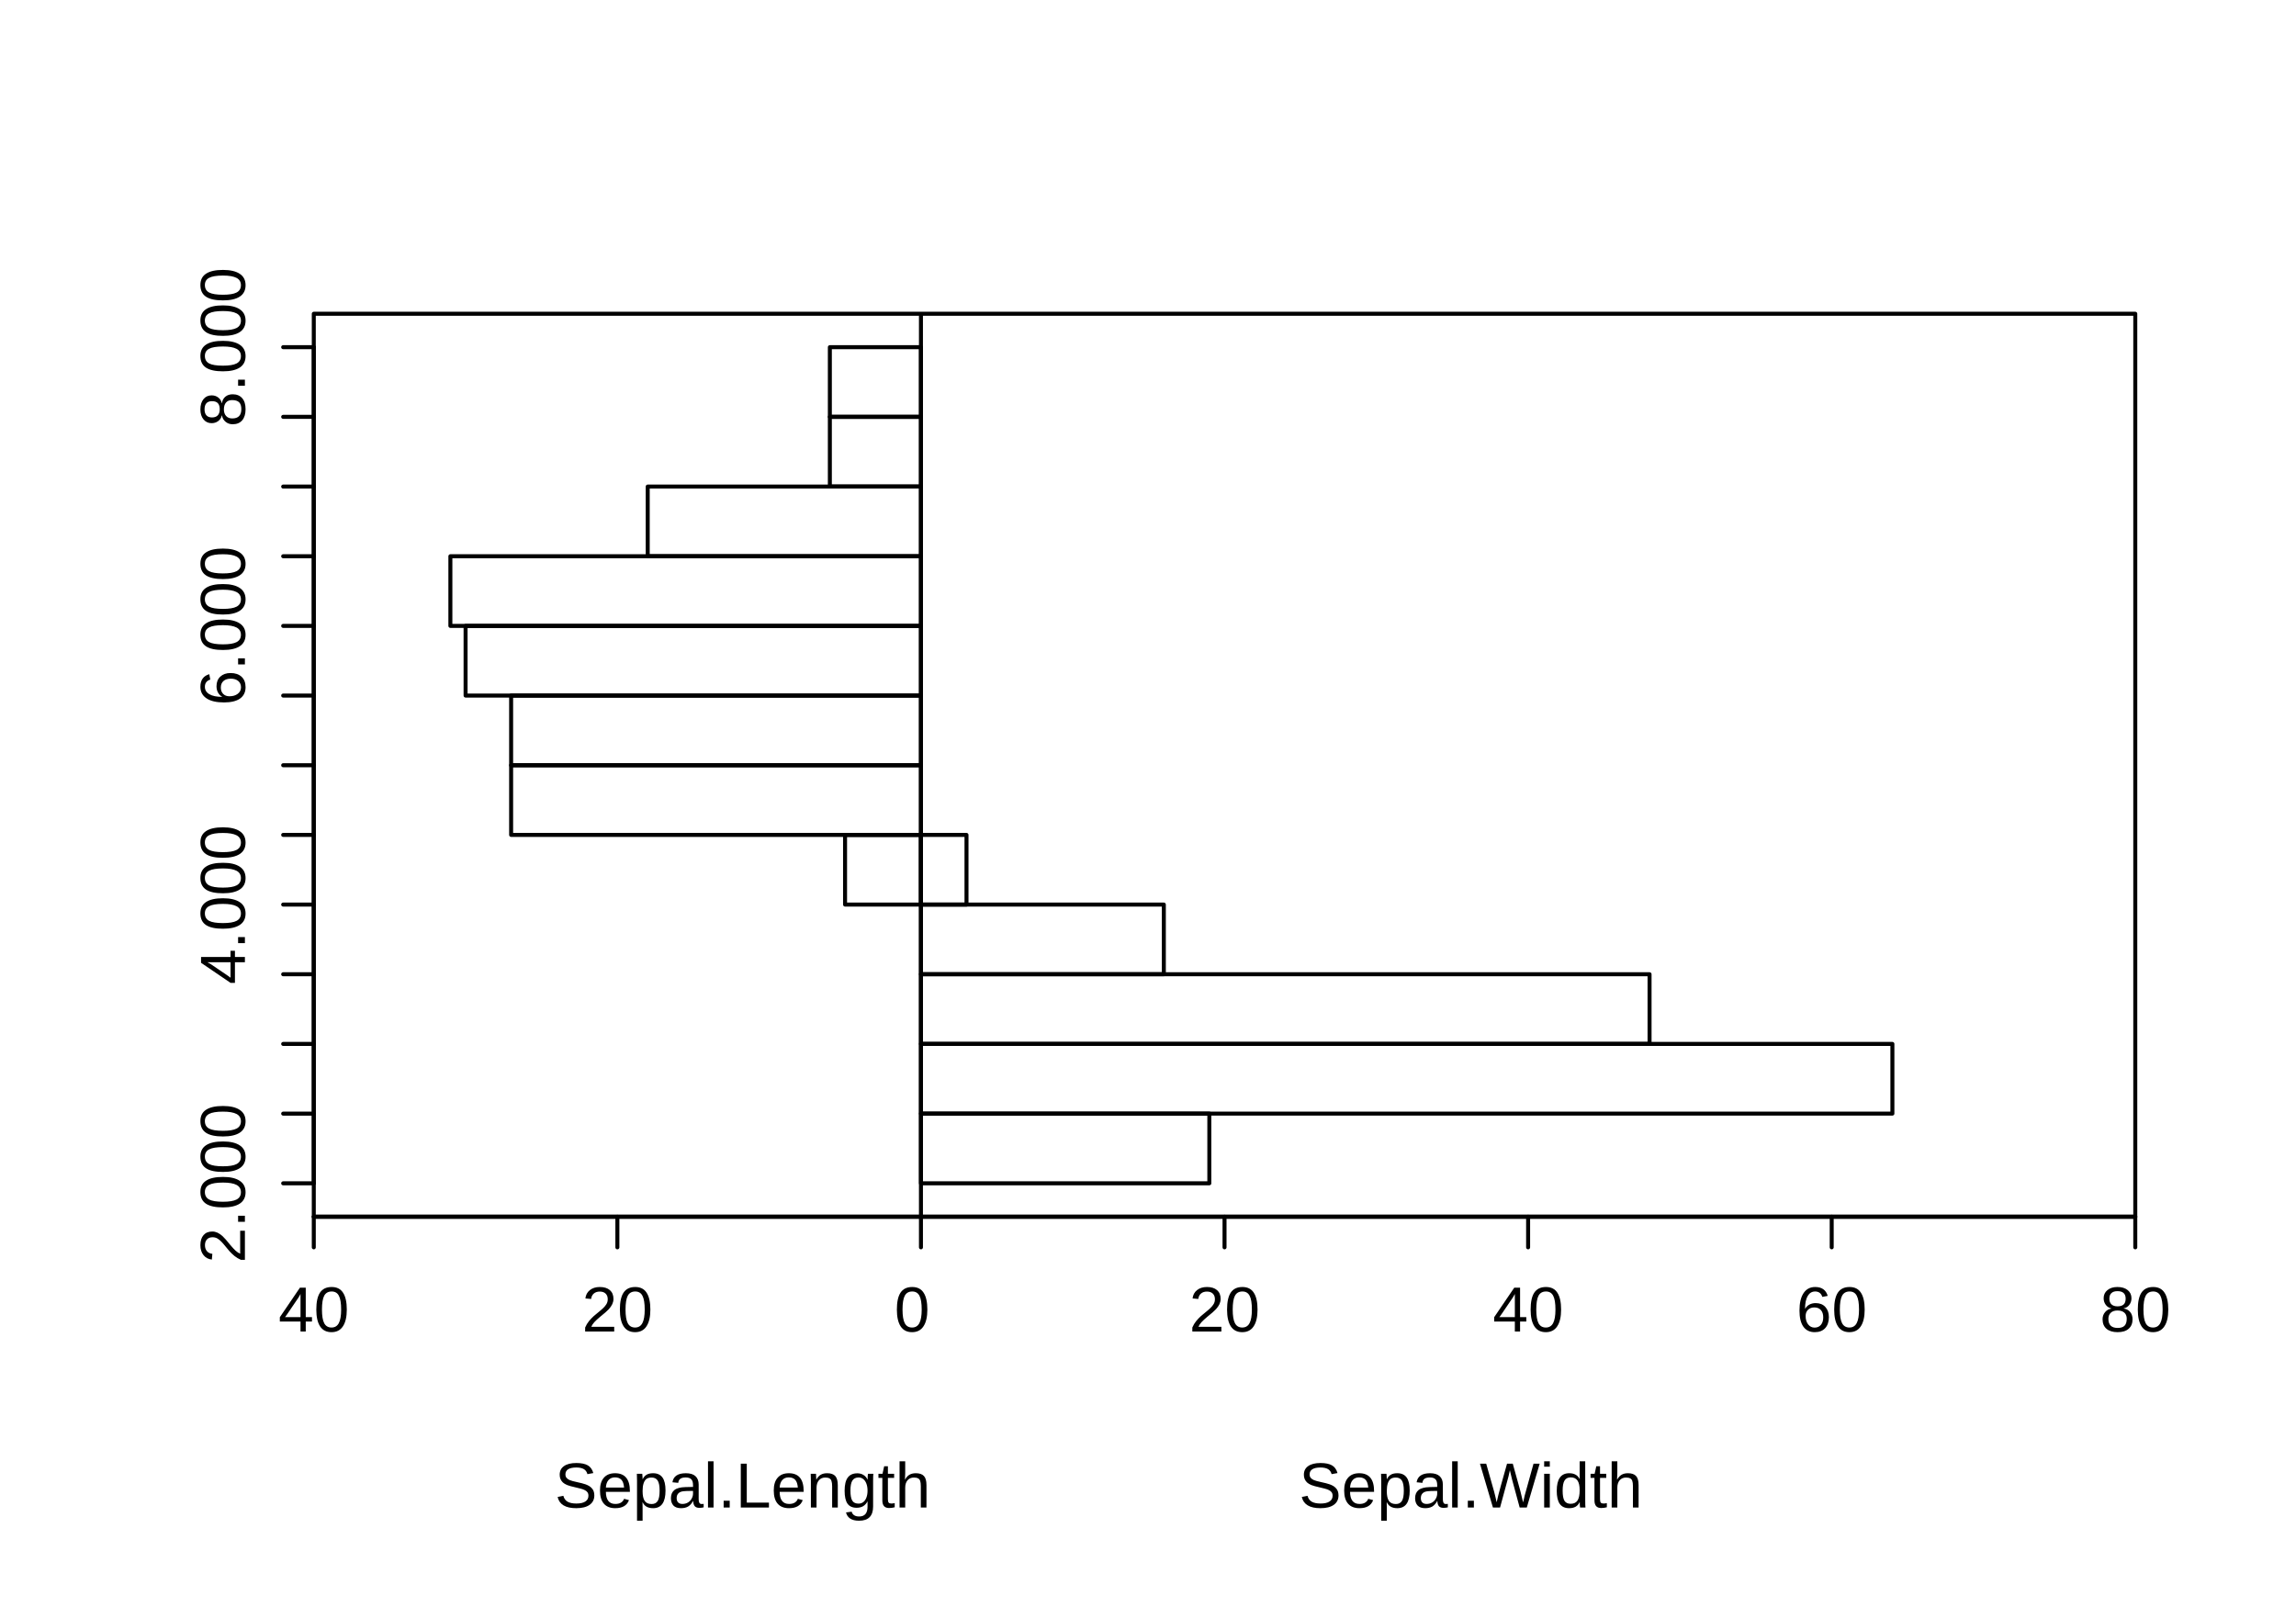
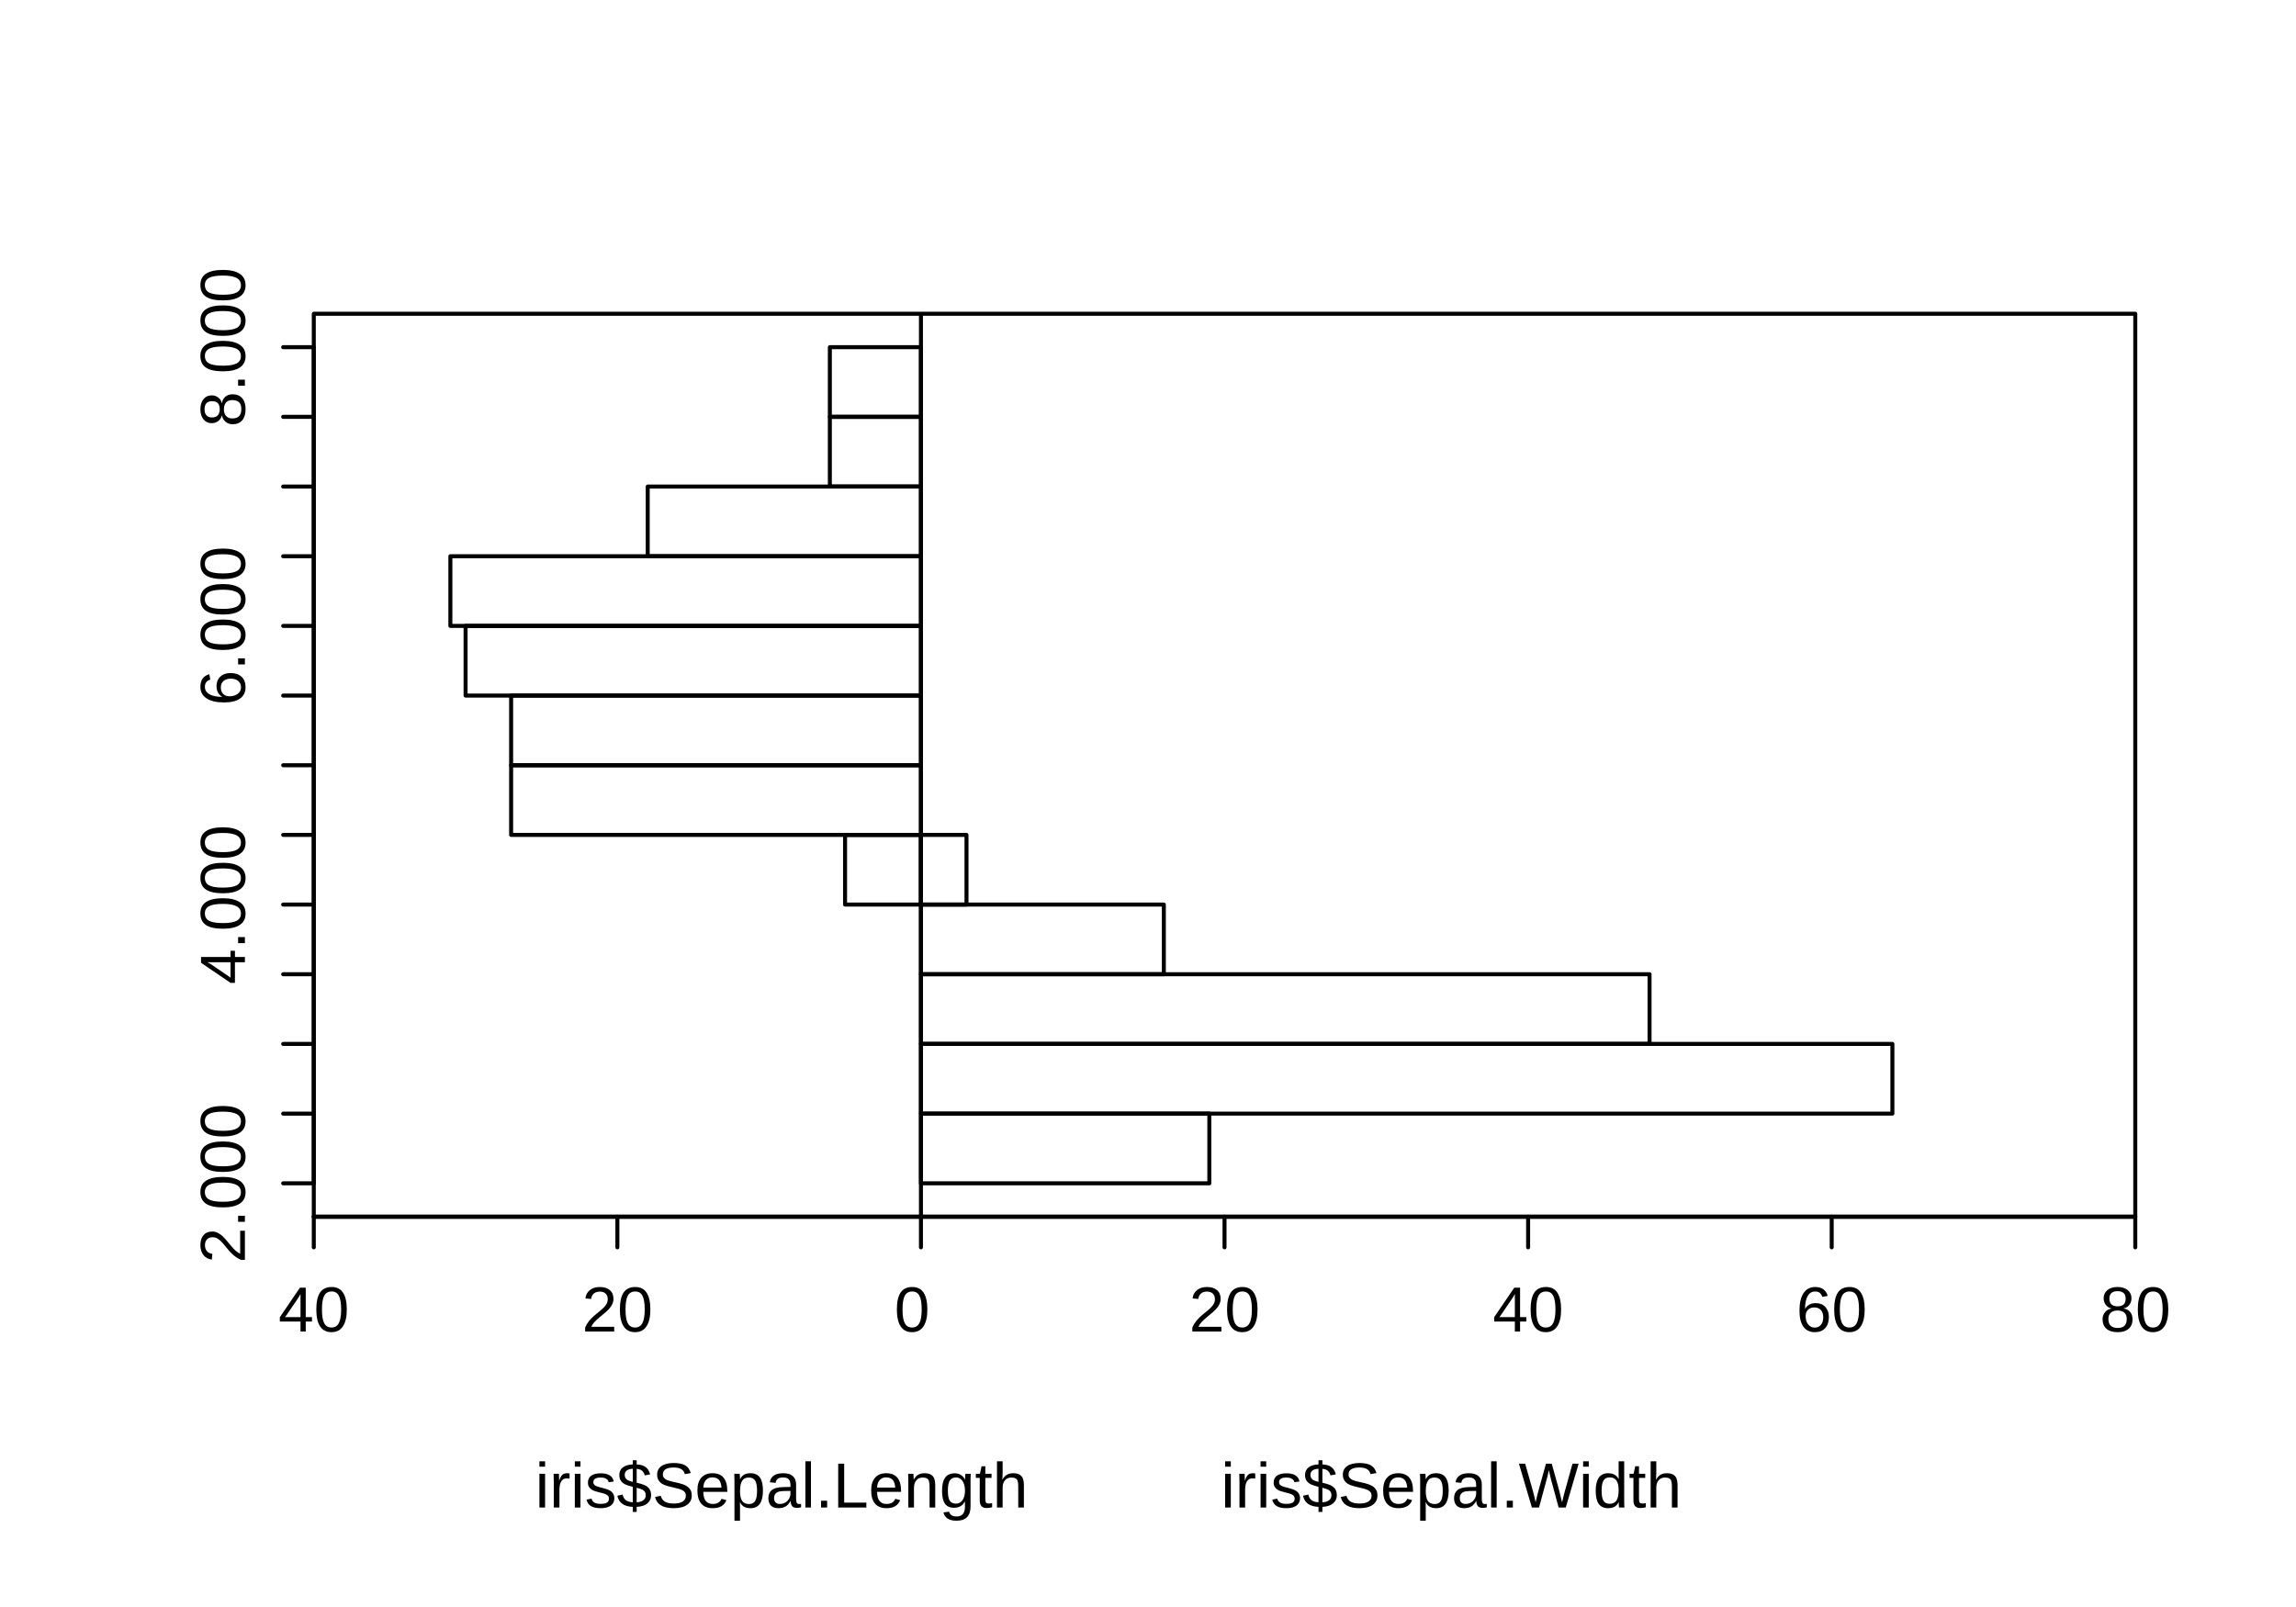
<svg xmlns="http://www.w3.org/2000/svg" viewBox="0 0 432.00 302.40">
  <defs>
    <style type="text/css">
    line, polyline, path, rect, circle {
      fill: none;
      stroke: #000000;
      stroke-linecap: round;
      stroke-linejoin: round;
      stroke-miterlimit: 10.00;
    }
  </style>
  </defs>
  <rect width="100%" height="100%" style="stroke: none; fill: #FFFFFF;" />
  <rect x="173.28" y="209.56" width="0.00" height="13.11" style="stroke-width: 0.75;" />
  <rect x="173.28" y="196.44" width="0.00" height="13.11" style="stroke-width: 0.75;" />
  <rect x="173.28" y="183.33" width="0.00" height="13.11" style="stroke-width: 0.75;" />
  <rect x="173.28" y="170.22" width="0.00" height="13.11" style="stroke-width: 0.75;" />
  <rect x="159.00" y="157.11" width="14.28" height="13.11" style="stroke-width: 0.75;" />
  <rect x="96.17" y="144.00" width="77.11" height="13.11" style="stroke-width: 0.75;" />
  <rect x="96.17" y="130.89" width="77.11" height="13.11" style="stroke-width: 0.75;" />
  <rect x="87.60" y="117.78" width="85.68" height="13.11" style="stroke-width: 0.75;" />
  <rect x="84.74" y="104.67" width="88.54" height="13.11" style="stroke-width: 0.75;" />
  <rect x="121.87" y="91.56" width="51.41" height="13.11" style="stroke-width: 0.75;" />
  <rect x="156.14" y="78.44" width="17.14" height="13.11" style="stroke-width: 0.75;" />
  <rect x="156.14" y="65.33" width="17.14" height="13.11" style="stroke-width: 0.75;" />
  <rect x="173.28" y="209.56" width="54.26" height="13.11" style="stroke-width: 0.75;" />
  <rect x="173.28" y="196.44" width="182.78" height="13.11" style="stroke-width: 0.75;" />
  <rect x="173.28" y="183.33" width="137.09" height="13.11" style="stroke-width: 0.75;" />
  <rect x="173.28" y="170.22" width="45.70" height="13.11" style="stroke-width: 0.75;" />
  <rect x="173.28" y="157.11" width="8.57" height="13.11" style="stroke-width: 0.75;" />
  <rect x="173.28" y="144.00" width="0.00" height="13.11" style="stroke-width: 0.75;" />
  <rect x="173.28" y="130.89" width="0.00" height="13.11" style="stroke-width: 0.75;" />
  <rect x="173.28" y="117.78" width="0.00" height="13.11" style="stroke-width: 0.75;" />
  <rect x="173.28" y="104.67" width="0.00" height="13.11" style="stroke-width: 0.75;" />
  <rect x="173.28" y="91.56" width="0.00" height="13.11" style="stroke-width: 0.75;" />
  <rect x="173.28" y="78.44" width="0.00" height="13.11" style="stroke-width: 0.75;" />
  <rect x="173.28" y="65.33" width="0.00" height="13.11" style="stroke-width: 0.75;" />
  <line x1="59.04" y1="228.96" x2="401.76" y2="228.96" style="stroke-width: 0.75;" />
  <line x1="59.04" y1="228.96" x2="59.04" y2="234.72" style="stroke-width: 0.75;" />
  <line x1="116.16" y1="228.96" x2="116.16" y2="234.72" style="stroke-width: 0.75;" />
  <line x1="173.28" y1="228.96" x2="173.28" y2="234.72" style="stroke-width: 0.75;" />
  <line x1="230.40" y1="228.96" x2="230.40" y2="234.72" style="stroke-width: 0.75;" />
  <line x1="287.52" y1="228.96" x2="287.52" y2="234.72" style="stroke-width: 0.75;" />
  <line x1="344.64" y1="228.96" x2="344.64" y2="234.72" style="stroke-width: 0.75;" />
  <line x1="401.76" y1="228.96" x2="401.76" y2="234.72" style="stroke-width: 0.75;" />
  <text x="52.37" y="250.56" style="font-size: 12.00px; font-family: Liberation Sans;" textLength="13.35px" lengthAdjust="spacingAndGlyphs">40</text>
  <text x="109.49" y="250.56" style="font-size: 12.00px; font-family: Liberation Sans;" textLength="13.35px" lengthAdjust="spacingAndGlyphs">20</text>
  <text x="168.28" y="250.56" style="font-size: 12.00px; font-family: Liberation Sans;" textLength="10.01px" lengthAdjust="spacingAndGlyphs"> 0</text>
  <text x="223.73" y="250.56" style="font-size: 12.00px; font-family: Liberation Sans;" textLength="13.35px" lengthAdjust="spacingAndGlyphs">20</text>
  <text x="280.85" y="250.56" style="font-size: 12.00px; font-family: Liberation Sans;" textLength="13.35px" lengthAdjust="spacingAndGlyphs">40</text>
  <text x="337.97" y="250.56" style="font-size: 12.00px; font-family: Liberation Sans;" textLength="13.35px" lengthAdjust="spacingAndGlyphs">60</text>
  <text x="395.09" y="250.56" style="font-size: 12.00px; font-family: Liberation Sans;" textLength="13.35px" lengthAdjust="spacingAndGlyphs">80</text>
  <line x1="59.04" y1="222.67" x2="59.04" y2="65.33" style="stroke-width: 0.75;" />
  <line x1="59.04" y1="222.67" x2="53.28" y2="222.67" style="stroke-width: 0.75;" />
  <line x1="59.04" y1="209.56" x2="53.28" y2="209.56" style="stroke-width: 0.75;" />
  <line x1="59.04" y1="196.44" x2="53.28" y2="196.44" style="stroke-width: 0.75;" />
  <line x1="59.04" y1="183.33" x2="53.28" y2="183.33" style="stroke-width: 0.75;" />
  <line x1="59.04" y1="170.22" x2="53.28" y2="170.22" style="stroke-width: 0.75;" />
  <line x1="59.04" y1="157.11" x2="53.28" y2="157.11" style="stroke-width: 0.75;" />
  <line x1="59.04" y1="144.00" x2="53.28" y2="144.00" style="stroke-width: 0.75;" />
  <line x1="59.04" y1="130.89" x2="53.28" y2="130.89" style="stroke-width: 0.75;" />
  <line x1="59.04" y1="117.78" x2="53.28" y2="117.78" style="stroke-width: 0.75;" />
  <line x1="59.04" y1="104.67" x2="53.28" y2="104.67" style="stroke-width: 0.75;" />
  <line x1="59.04" y1="91.56" x2="53.28" y2="91.56" style="stroke-width: 0.75;" />
  <line x1="59.04" y1="78.44" x2="53.28" y2="78.44" style="stroke-width: 0.75;" />
  <line x1="59.04" y1="65.33" x2="53.28" y2="65.33" style="stroke-width: 0.75;" />
  <text transform="translate(46.08,237.68) rotate(-90)" style="font-size: 12.00px; font-family: Liberation Sans;" textLength="30.03px" lengthAdjust="spacingAndGlyphs">2.000</text>
  <text transform="translate(46.08,185.24) rotate(-90)" style="font-size: 12.00px; font-family: Liberation Sans;" textLength="30.03px" lengthAdjust="spacingAndGlyphs">4.000</text>
  <text transform="translate(46.08,132.79) rotate(-90)" style="font-size: 12.00px; font-family: Liberation Sans;" textLength="30.03px" lengthAdjust="spacingAndGlyphs">6.000</text>
  <text transform="translate(46.08,80.35) rotate(-90)" style="font-size: 12.00px; font-family: Liberation Sans;" textLength="30.03px" lengthAdjust="spacingAndGlyphs">8.000</text>
-   <text x="104.37" y="283.68" style="font-size: 12.00px; font-family: Liberation Sans;" textLength="70.73px" lengthAdjust="spacingAndGlyphs">Sepal.Length</text>
-   <text x="244.39" y="283.68" style="font-size: 12.00px; font-family: Liberation Sans;" textLength="64.70px" lengthAdjust="spacingAndGlyphs">Sepal.Width</text>
+   <text x="100.70" y="283.68" style="font-size: 12.00px; font-family: Liberation Sans;" textLength="92.73px" lengthAdjust="spacingAndGlyphs">iris$Sepal.Length</text>
+   <text x="229.72" y="283.68" style="font-size: 12.00px; font-family: Liberation Sans;" textLength="86.70px" lengthAdjust="spacingAndGlyphs">iris$Sepal.Width</text>
  <defs>
    <clipPath id="cpNTkuMDR8NDAxLjc2fDIyOC45Nnw1OS4wNA==">
      <rect x="59.04" y="59.04" width="342.72" height="169.92" />
    </clipPath>
  </defs>
  <line x1="173.28" y1="228.96" x2="173.28" y2="59.04" style="stroke-width: 0.75;" clip-path="url(#cpNTkuMDR8NDAxLjc2fDIyOC45Nnw1OS4wNA==)" />
  <defs>
    <clipPath id="cpMHw0MzJ8MzAyLjR8MA==">
      <rect x="0.00" y="0.00" width="432.00" height="302.40" />
    </clipPath>
  </defs>
  <polyline points="59.04,228.96 401.76,228.96 401.76,59.04 59.04,59.04 59.04,228.96 " style="stroke-width: 0.75;" clip-path="url(#cpMHw0MzJ8MzAyLjR8MA==)" />
</svg>
